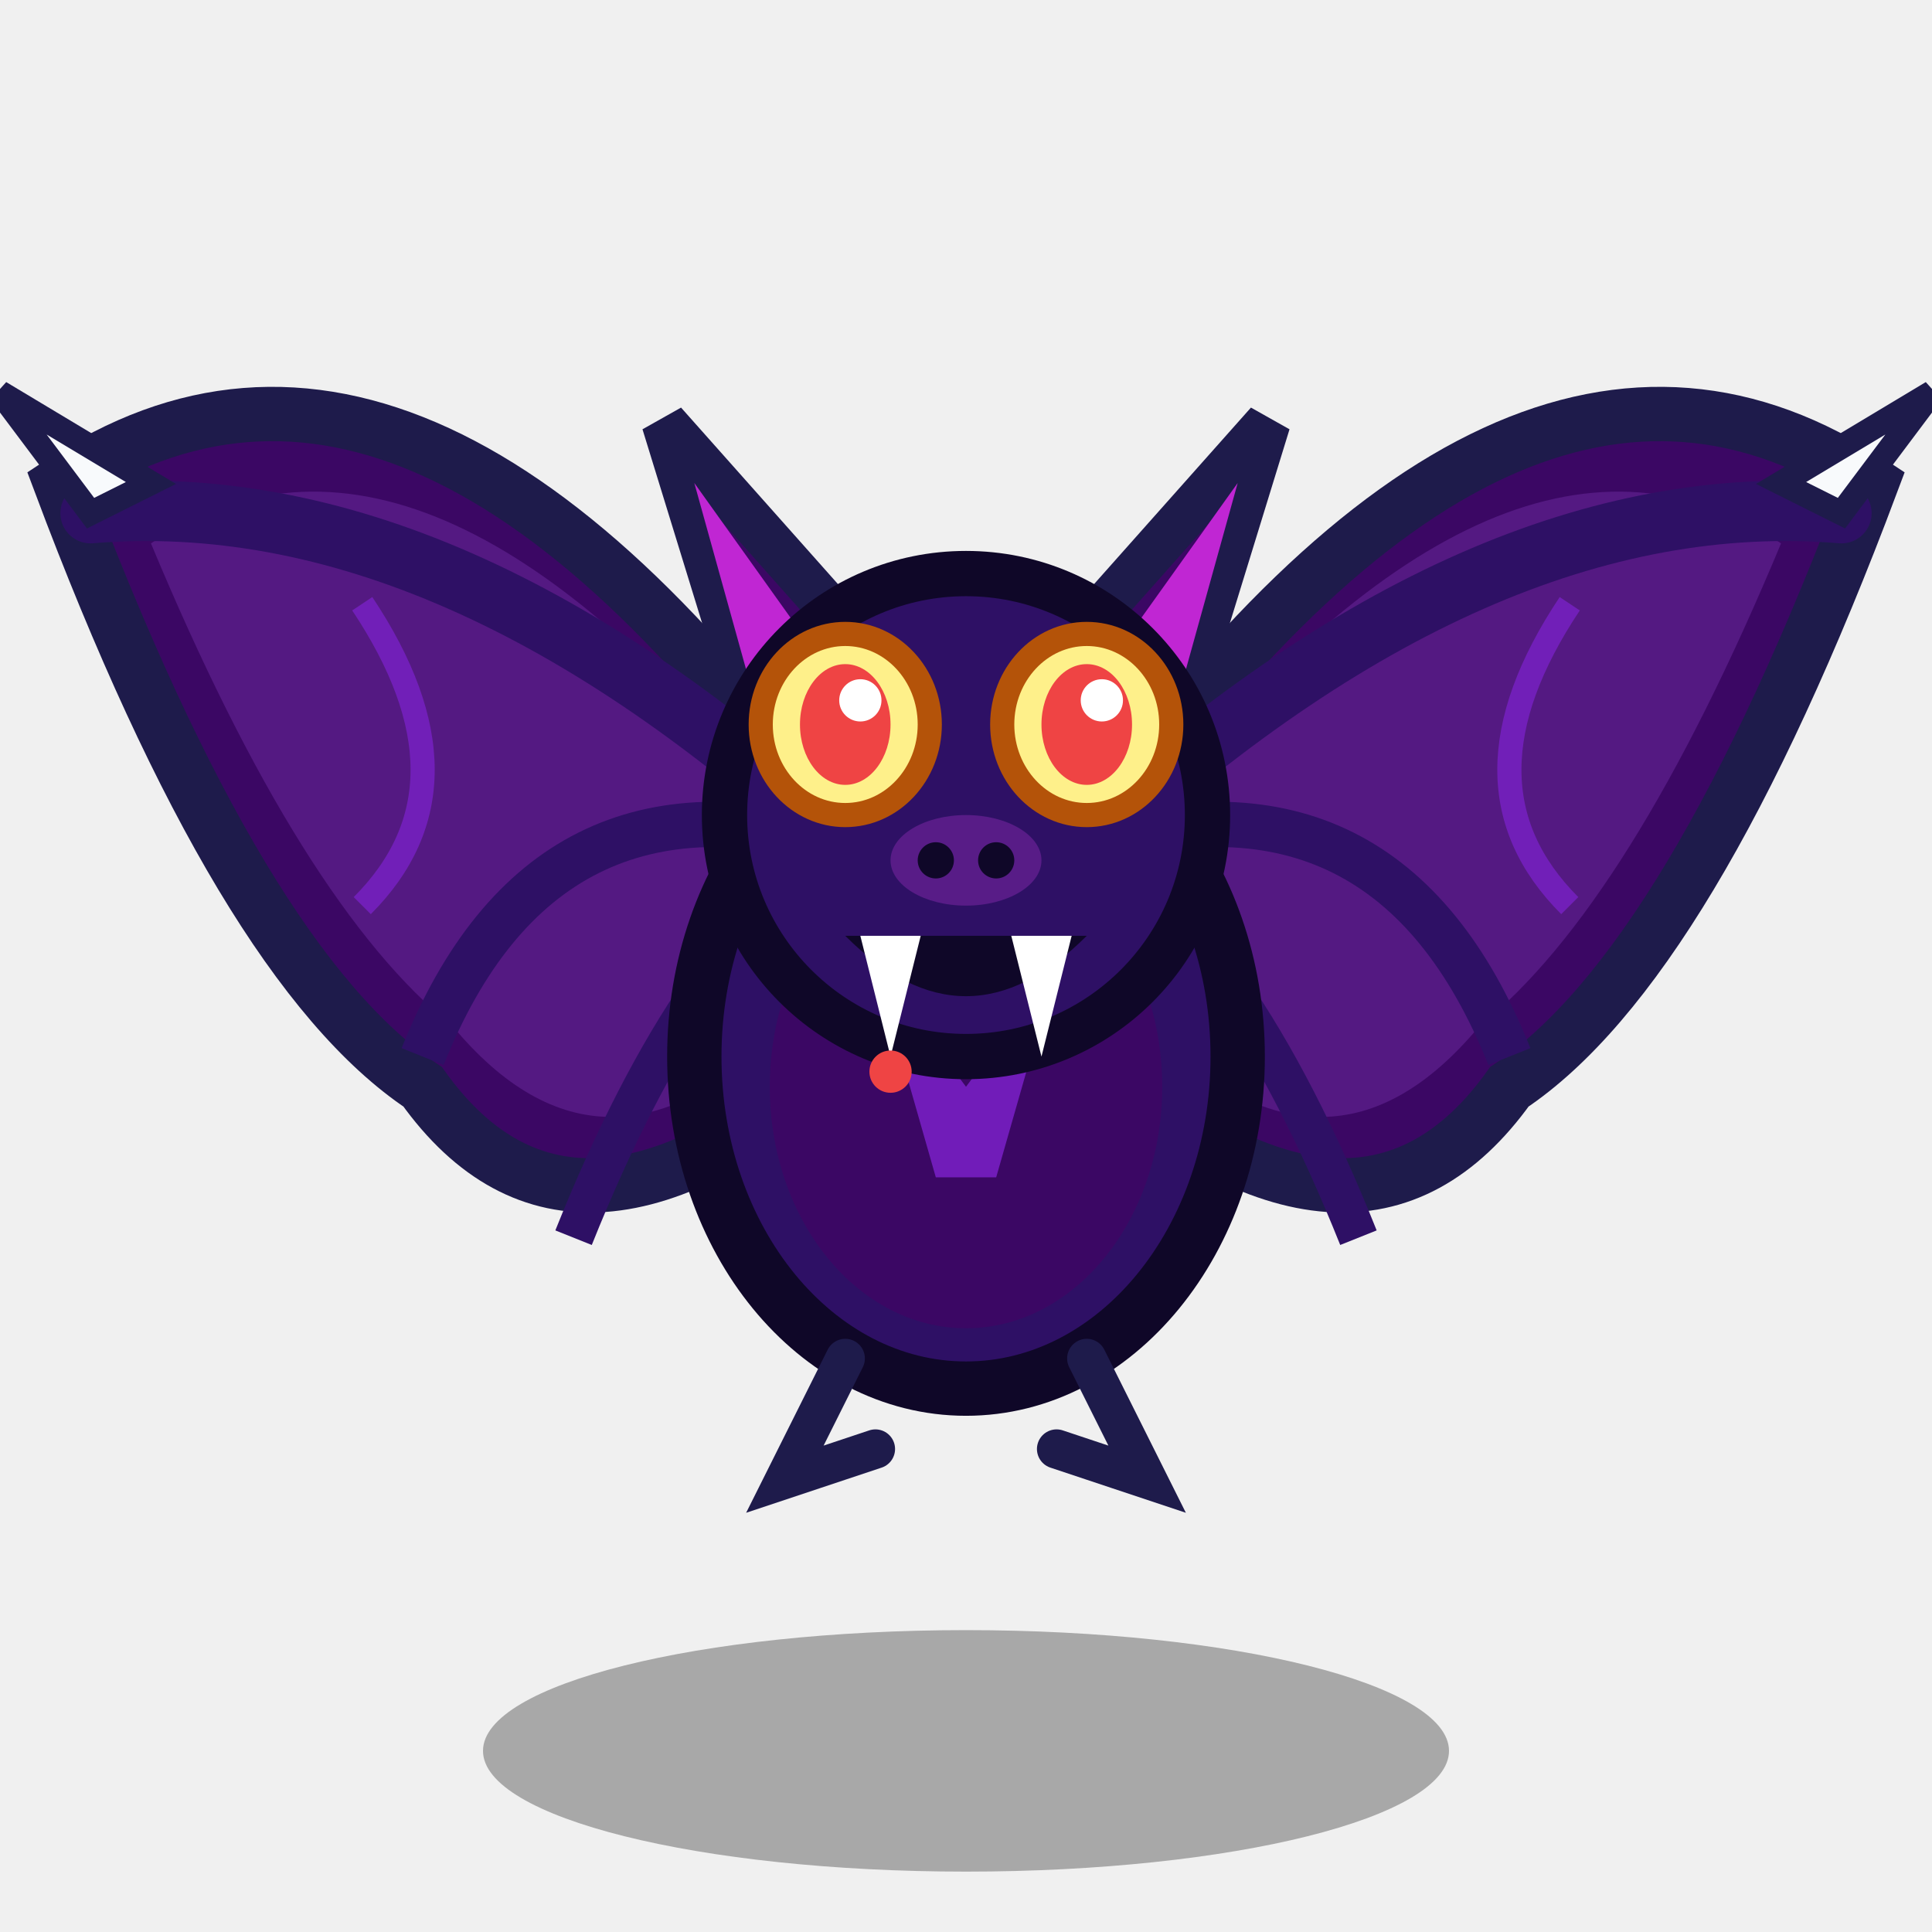
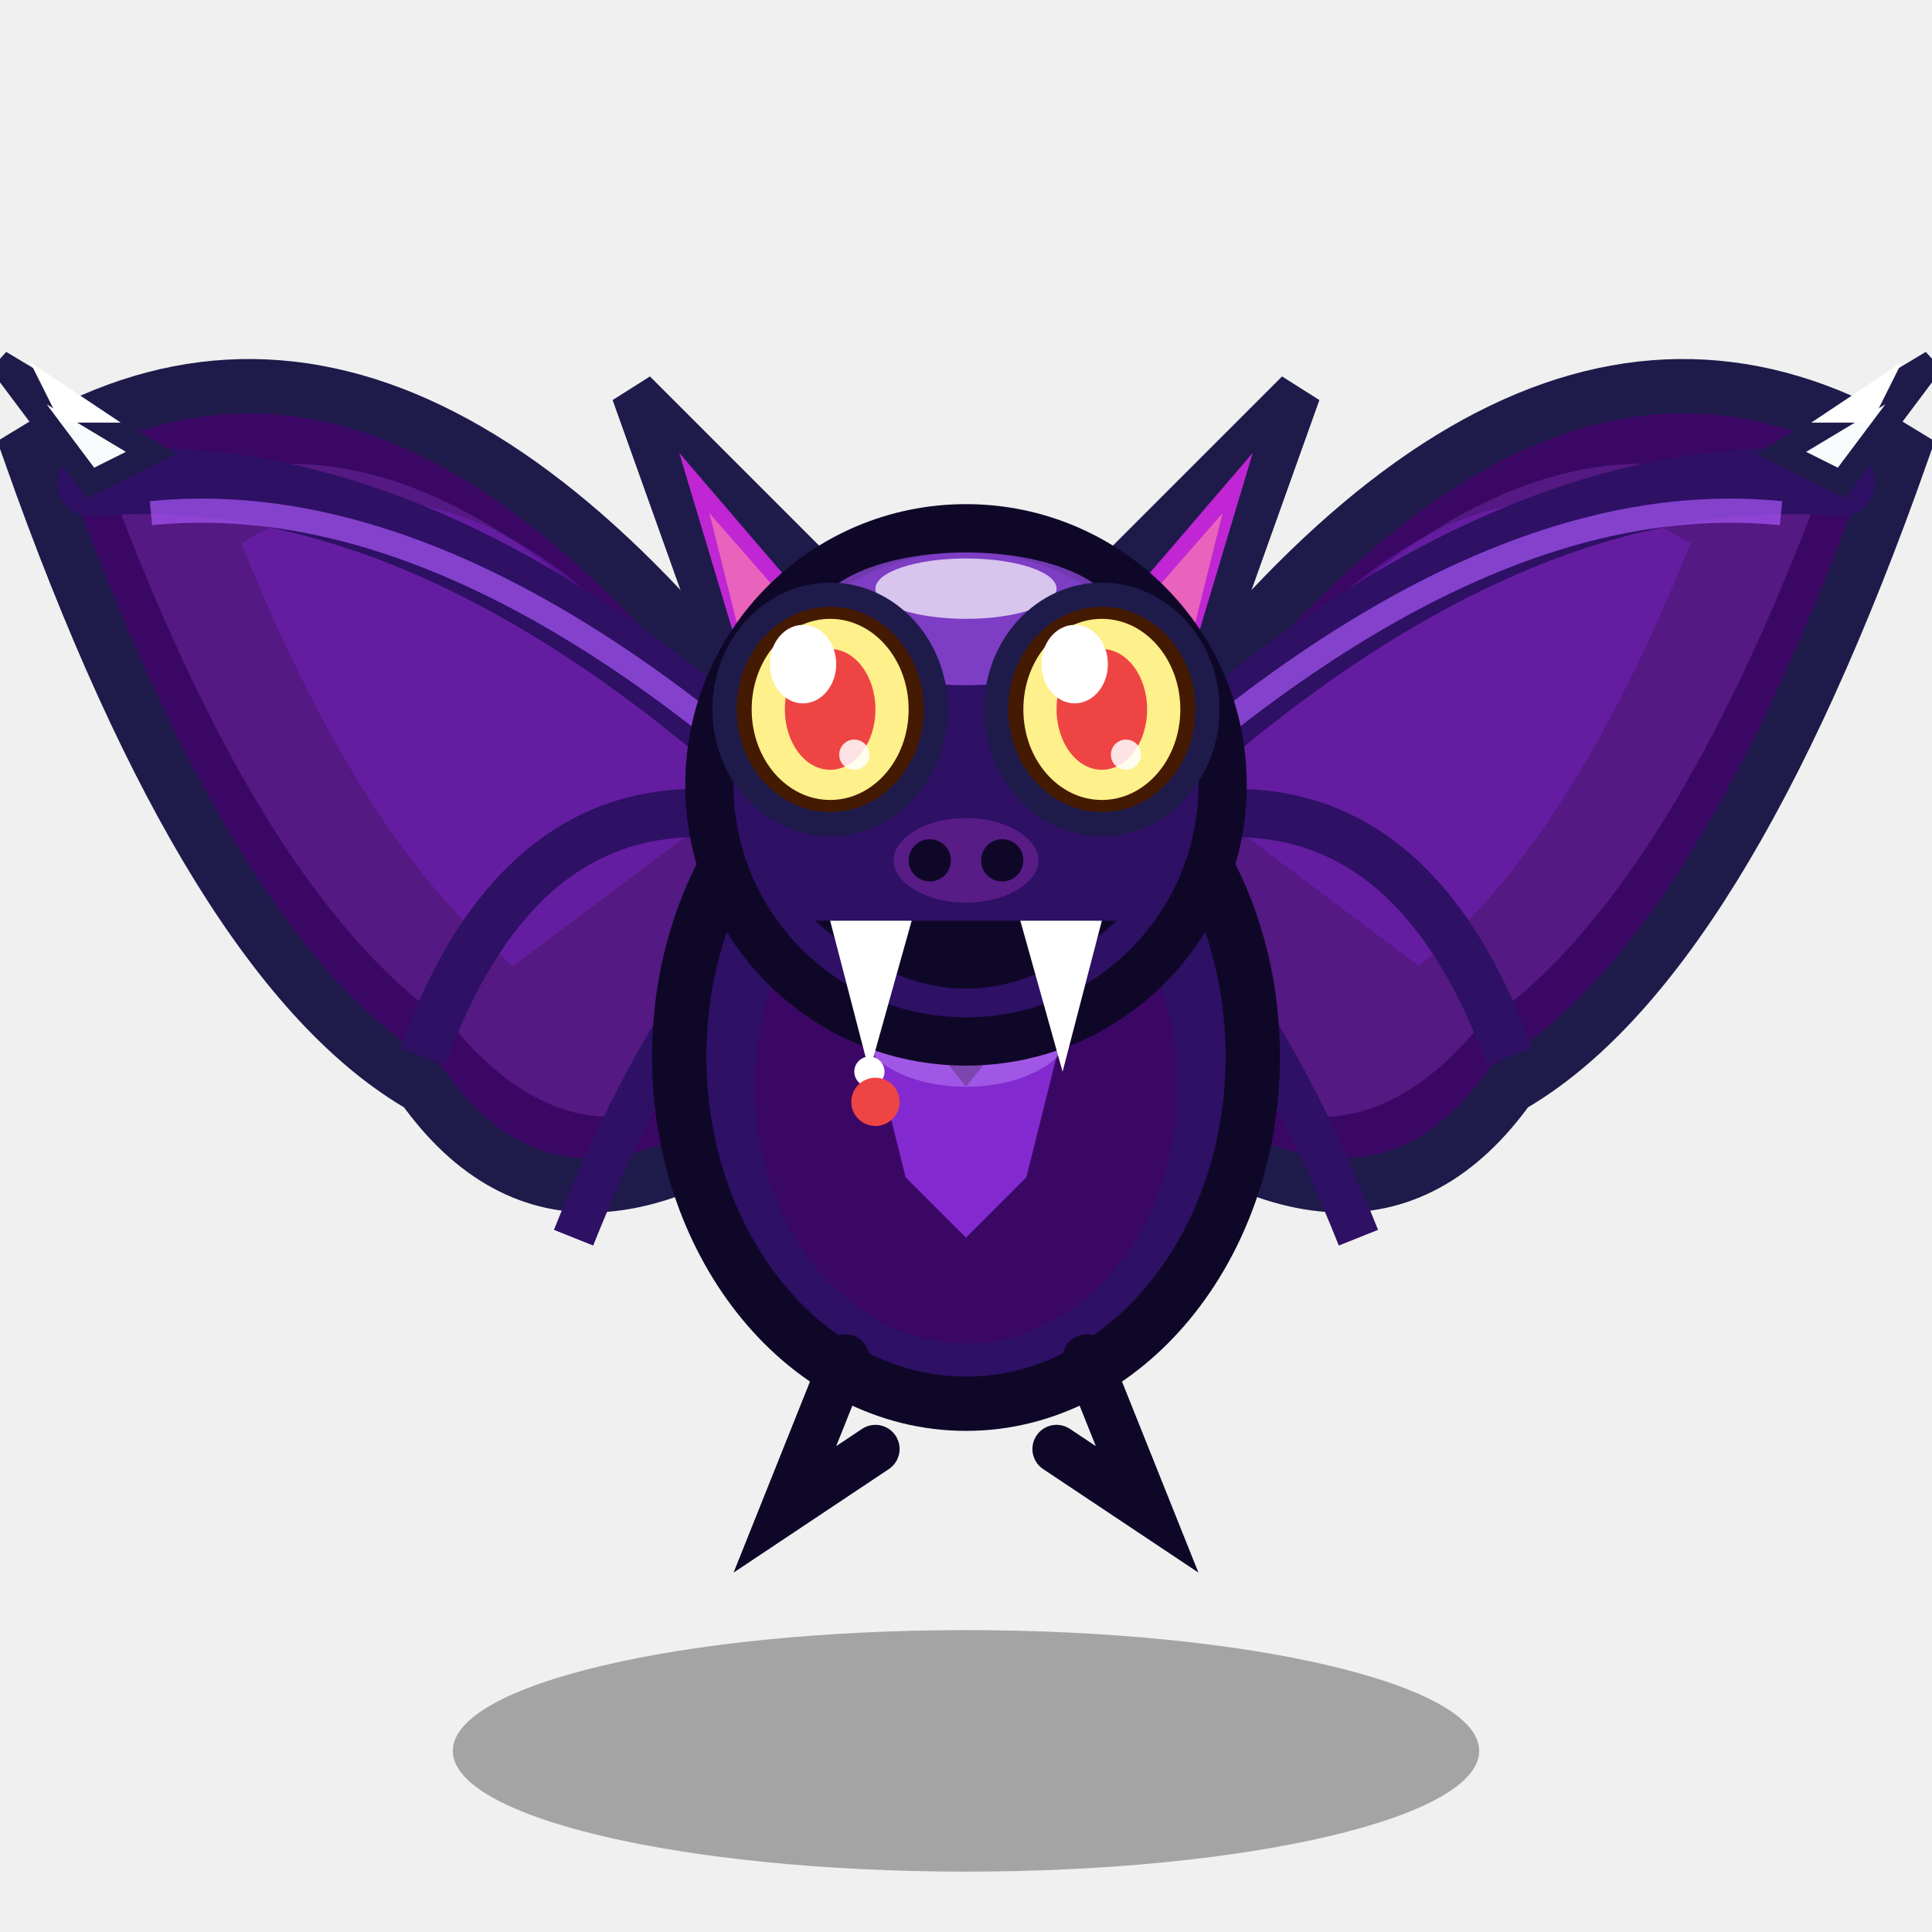
<svg xmlns="http://www.w3.org/2000/svg" viewBox="0 0 64 64" width="64" height="64">
-   <ellipse cx="32" cy="58" rx="16" ry="4" fill="rgba(0,0,0,0.3)" />
-   <path d="M28 28 Q14 8 2 16 Q8 32 14 36 Q19 43 28 35 Z" fill="#3b0764" stroke="#1e1b4b" stroke-width="1.8" />
-   <path d="M26 27 Q14 12 5 18 Q10 30 15 34 Q20 40 26 34 Z" fill="#581c87" opacity="0.85" />
-   <path d="M28 28 Q15 16 3 17" stroke="#2e1065" stroke-width="2" fill="none" stroke-linecap="round" />
-   <path d="M28 28 Q18 25 14 35" stroke="#2e1065" stroke-width="1.5" fill="none" />
-   <path d="M28 28 Q23 31 19 41" stroke="#2e1065" stroke-width="1.3" fill="none" />
-   <polygon points="3,17 0,13 5,16" fill="#f8fafc" stroke="#1e1b4b" stroke-width="0.8" />
-   <path d="M12 20 Q16 26 12 30" stroke="#7e22ce" stroke-width="0.8" fill="none" opacity="0.7" />
-   <path d="M36 28 Q50 8 62 16 Q56 32 50 36 Q45 43 36 35 Z" fill="#3b0764" stroke="#1e1b4b" stroke-width="1.8" />
-   <path d="M38 27 Q50 12 59 18 Q54 30 49 34 Q44 40 38 34 Z" fill="#581c87" opacity="0.85" />
-   <path d="M36 28 Q49 16 61 17" stroke="#2e1065" stroke-width="2" fill="none" stroke-linecap="round" />
-   <path d="M36 28 Q46 25 50 35" stroke="#2e1065" stroke-width="1.5" fill="none" />
-   <path d="M36 28 Q41 31 45 41" stroke="#2e1065" stroke-width="1.3" fill="none" />
-   <polygon points="61,17 64,13 59,16" fill="#f8fafc" stroke="#1e1b4b" stroke-width="0.8" />
-   <path d="M52 20 Q48 26 52 30" stroke="#7e22ce" stroke-width="0.8" fill="none" opacity="0.7" />
-   <ellipse cx="32" cy="35" rx="9" ry="11" fill="#2e1065" stroke="#0f0728" stroke-width="1.8" />
-   <ellipse cx="32" cy="36" rx="6.5" ry="8" fill="#3b0764" />
-   <path d="M29 32 L32 36 L35 32 L33 39 L31 39 Z" fill="#7e22ce" opacity="0.8" />
-   <polygon points="26,27 22,14 30,23" fill="#3b0764" stroke="#1e1b4b" stroke-width="1.5" />
-   <polygon points="25.5,25 23,16 28,23" fill="#c026d3" />
-   <polygon points="38,27 42,14 34,23" fill="#3b0764" stroke="#1e1b4b" stroke-width="1.5" />
-   <polygon points="38.5,25 41,16 36,23" fill="#c026d3" />
-   <circle cx="32" cy="27" r="8" fill="#2e1065" stroke="#0f0728" stroke-width="1.5" />
-   <ellipse cx="32" cy="28.5" rx="2.5" ry="1.5" fill="#581c87" />
-   <circle cx="31" cy="28.5" r="0.6" fill="#0f0728" />
-   <circle cx="33" cy="28.5" r="0.6" fill="#0f0728" />
-   <ellipse cx="28" cy="24" rx="2.8" ry="3" fill="#fef08a" stroke="#b45309" stroke-width="0.8" />
-   <ellipse cx="28" cy="24" rx="1.5" ry="2" fill="#ef4444" />
-   <circle cx="28.5" cy="23.2" r="0.7" fill="#ffffff" />
-   <ellipse cx="36" cy="24" rx="2.8" ry="3" fill="#fef08a" stroke="#b45309" stroke-width="0.8" />
-   <ellipse cx="36" cy="24" rx="1.5" ry="2" fill="#ef4444" />
-   <circle cx="36.5" cy="23.2" r="0.7" fill="#ffffff" />
-   <path d="M28 31 Q32 35 36 31 Z" fill="#0f0728" />
-   <polygon points="28.5,31 29.5,35 30.5,31" fill="#ffffff" />
-   <polygon points="33.5,31 34.5,35 35.5,31" fill="#ffffff" />
-   <circle cx="29.5" cy="35.5" r="0.7" fill="#ef4444" />
-   <path d="M28 45 L26 49 L29 48" stroke="#1e1b4b" stroke-width="1.3" fill="none" stroke-linecap="round" />
-   <path d="M36 45 L38 49 L35 48" stroke="#1e1b4b" stroke-width="1.3" fill="none" stroke-linecap="round" />
+   <ellipse cx="32" cy="58" rx="17" ry="4" fill="rgba(0,0,0,0.32)" />
+   <path d="M28 28 Q14 7 1 15 Q7 32 14 36 Q19 43 28 35 Z" fill="#3b0764" stroke="#1e1b4b" stroke-width="1.8" />
+   <path d="M26 27 Q14 11 4 17 Q9 30 15 34 Q20 40 26 34 Z" fill="#581c87" opacity="0.85" />
+   <path d="M25 26 Q16 13 8 18 Q12 28 17 32 Z" fill="#7e22ce" opacity="0.4" />
+   <path d="M28 28 Q15 15 3 16" stroke="#2e1065" stroke-width="2.2" fill="none" stroke-linecap="round" />
+   <path d="M28 28 Q18 24 14 35" stroke="#2e1065" stroke-width="1.6" fill="none" />
+   <path d="M28 28 Q23 31 19 41" stroke="#2e1065" stroke-width="1.4" fill="none" />
+   <path d="M27 27 Q15 16 5 17" stroke="#a855f7" stroke-width="0.8" fill="none" opacity="0.7" />
+   <polygon points="3,16 0,12 5,15" fill="#f8fafc" stroke="#1e1b4b" stroke-width="0.8" />
+   <polygon points="2,14 1,12 4,14" fill="#ffffff" />
+   <path d="M36 28 Q50 7 63 15 Q57 32 50 36 Q45 43 36 35 Z" fill="#3b0764" stroke="#1e1b4b" stroke-width="1.8" />
+   <path d="M38 27 Q50 11 60 17 Q55 30 49 34 Q44 40 38 34 Z" fill="#581c87" opacity="0.85" />
+   <path d="M39 26 Q48 13 56 18 Q52 28 47 32 Z" fill="#7e22ce" opacity="0.4" />
+   <path d="M36 28 Q49 15 61 16" stroke="#2e1065" stroke-width="2.2" fill="none" stroke-linecap="round" />
+   <path d="M36 28 Q46 24 50 35" stroke="#2e1065" stroke-width="1.6" fill="none" />
+   <path d="M36 28 Q41 31 45 41" stroke="#2e1065" stroke-width="1.4" fill="none" />
+   <path d="M37 27 Q49 16 59 17" stroke="#a855f7" stroke-width="0.8" fill="none" opacity="0.7" />
+   <polygon points="61,16 64,12 59,15" fill="#f8fafc" stroke="#1e1b4b" stroke-width="0.8" />
+   <polygon points="62,14 63,12 60,14" fill="#ffffff" />
+   <ellipse cx="32" cy="35" rx="9.5" ry="11.5" fill="#2e1065" stroke="#0f0728" stroke-width="1.8" />
+   <ellipse cx="32" cy="36" rx="7" ry="8.5" fill="#3b0764" />
+   <path d="M28 31 L32 36 L36 31 L34 39 L32 41 L30 39 Z" fill="#9333ea" opacity="0.8" />
+   <ellipse cx="32" cy="34" rx="3.5" ry="2" fill="#c084fc" opacity="0.5" />
+   <polygon points="26,27 21,13 30,22" fill="#3b0764" stroke="#1e1b4b" stroke-width="1.5" />
+   <polygon points="25.5,25 22.5,15 28.5,22" fill="#c026d3" />
+   <polygon points="25,23 23.5,17 27,21" fill="#f472b6" opacity="0.8" />
+   <polygon points="38,27 43,13 34,22" fill="#3b0764" stroke="#1e1b4b" stroke-width="1.5" />
+   <polygon points="38.5,25 41.5,15 35.5,22" fill="#c026d3" />
+   <polygon points="39,23 40.5,17 37,21" fill="#f472b6" opacity="0.8" />
+   <circle cx="32" cy="26" r="8.5" fill="#2e1065" stroke="#0f0728" stroke-width="1.6" />
+   <ellipse cx="32" cy="20.5" rx="5" ry="2.2" fill="#a855f7" opacity="0.65" />
+   <ellipse cx="32" cy="19.5" rx="3" ry="1" fill="#ffffff" opacity="0.7" />
+   <ellipse cx="32" cy="28.5" rx="2.8" ry="1.8" fill="#581c87" stroke="#2e1065" stroke-width="0.8" />
+   <circle cx="30.8" cy="28.5" r="0.7" fill="#0f0728" />
+   <circle cx="33.2" cy="28.5" r="0.7" fill="#0f0728" />
+   <ellipse cx="27.5" cy="23.5" rx="3.5" ry="3.8" fill="#451a03" stroke="#1e1b4b" stroke-width="0.8" />
+   <ellipse cx="27.5" cy="23.5" rx="2.6" ry="3" fill="#fef08a" />
+   <ellipse cx="27.5" cy="23.5" rx="1.5" ry="2" fill="#ef4444" />
+   <ellipse cx="26.6" cy="22" rx="1.1" ry="1.3" fill="#ffffff" />
+   <circle cx="28.3" cy="25" r="0.5" fill="#ffffff" opacity="0.85" />
+   <ellipse cx="36.5" cy="23.5" rx="3.5" ry="3.8" fill="#451a03" stroke="#1e1b4b" stroke-width="0.8" />
+   <ellipse cx="36.5" cy="23.5" rx="2.6" ry="3" fill="#fef08a" />
+   <ellipse cx="36.5" cy="23.5" rx="1.5" ry="2" fill="#ef4444" />
+   <ellipse cx="35.6" cy="22" rx="1.1" ry="1.3" fill="#ffffff" />
+   <circle cx="37.3" cy="25" r="0.5" fill="#ffffff" opacity="0.85" />
+   <path d="M27 30.5 Q32 35 37 30.5 Z" fill="#0f0728" />
+   <polygon points="27.5,30.5 28.8,35.5 30.2,30.5" fill="#ffffff" />
+   <polygon points="33.8,30.5 35.2,35.5 36.5,30.5" fill="#ffffff" />
+   <circle cx="28.8" cy="35.5" r="0.5" fill="#ffffff" />
+   <circle cx="29" cy="36.5" r="0.8" fill="#ef4444" />
+   <path d="M28 45 L26 50 L29 48" stroke="#0f0728" stroke-width="1.6" fill="none" stroke-linecap="round" />
+   <path d="M36 45 L38 50 L35 48" stroke="#0f0728" stroke-width="1.6" fill="none" stroke-linecap="round" />
</svg>
